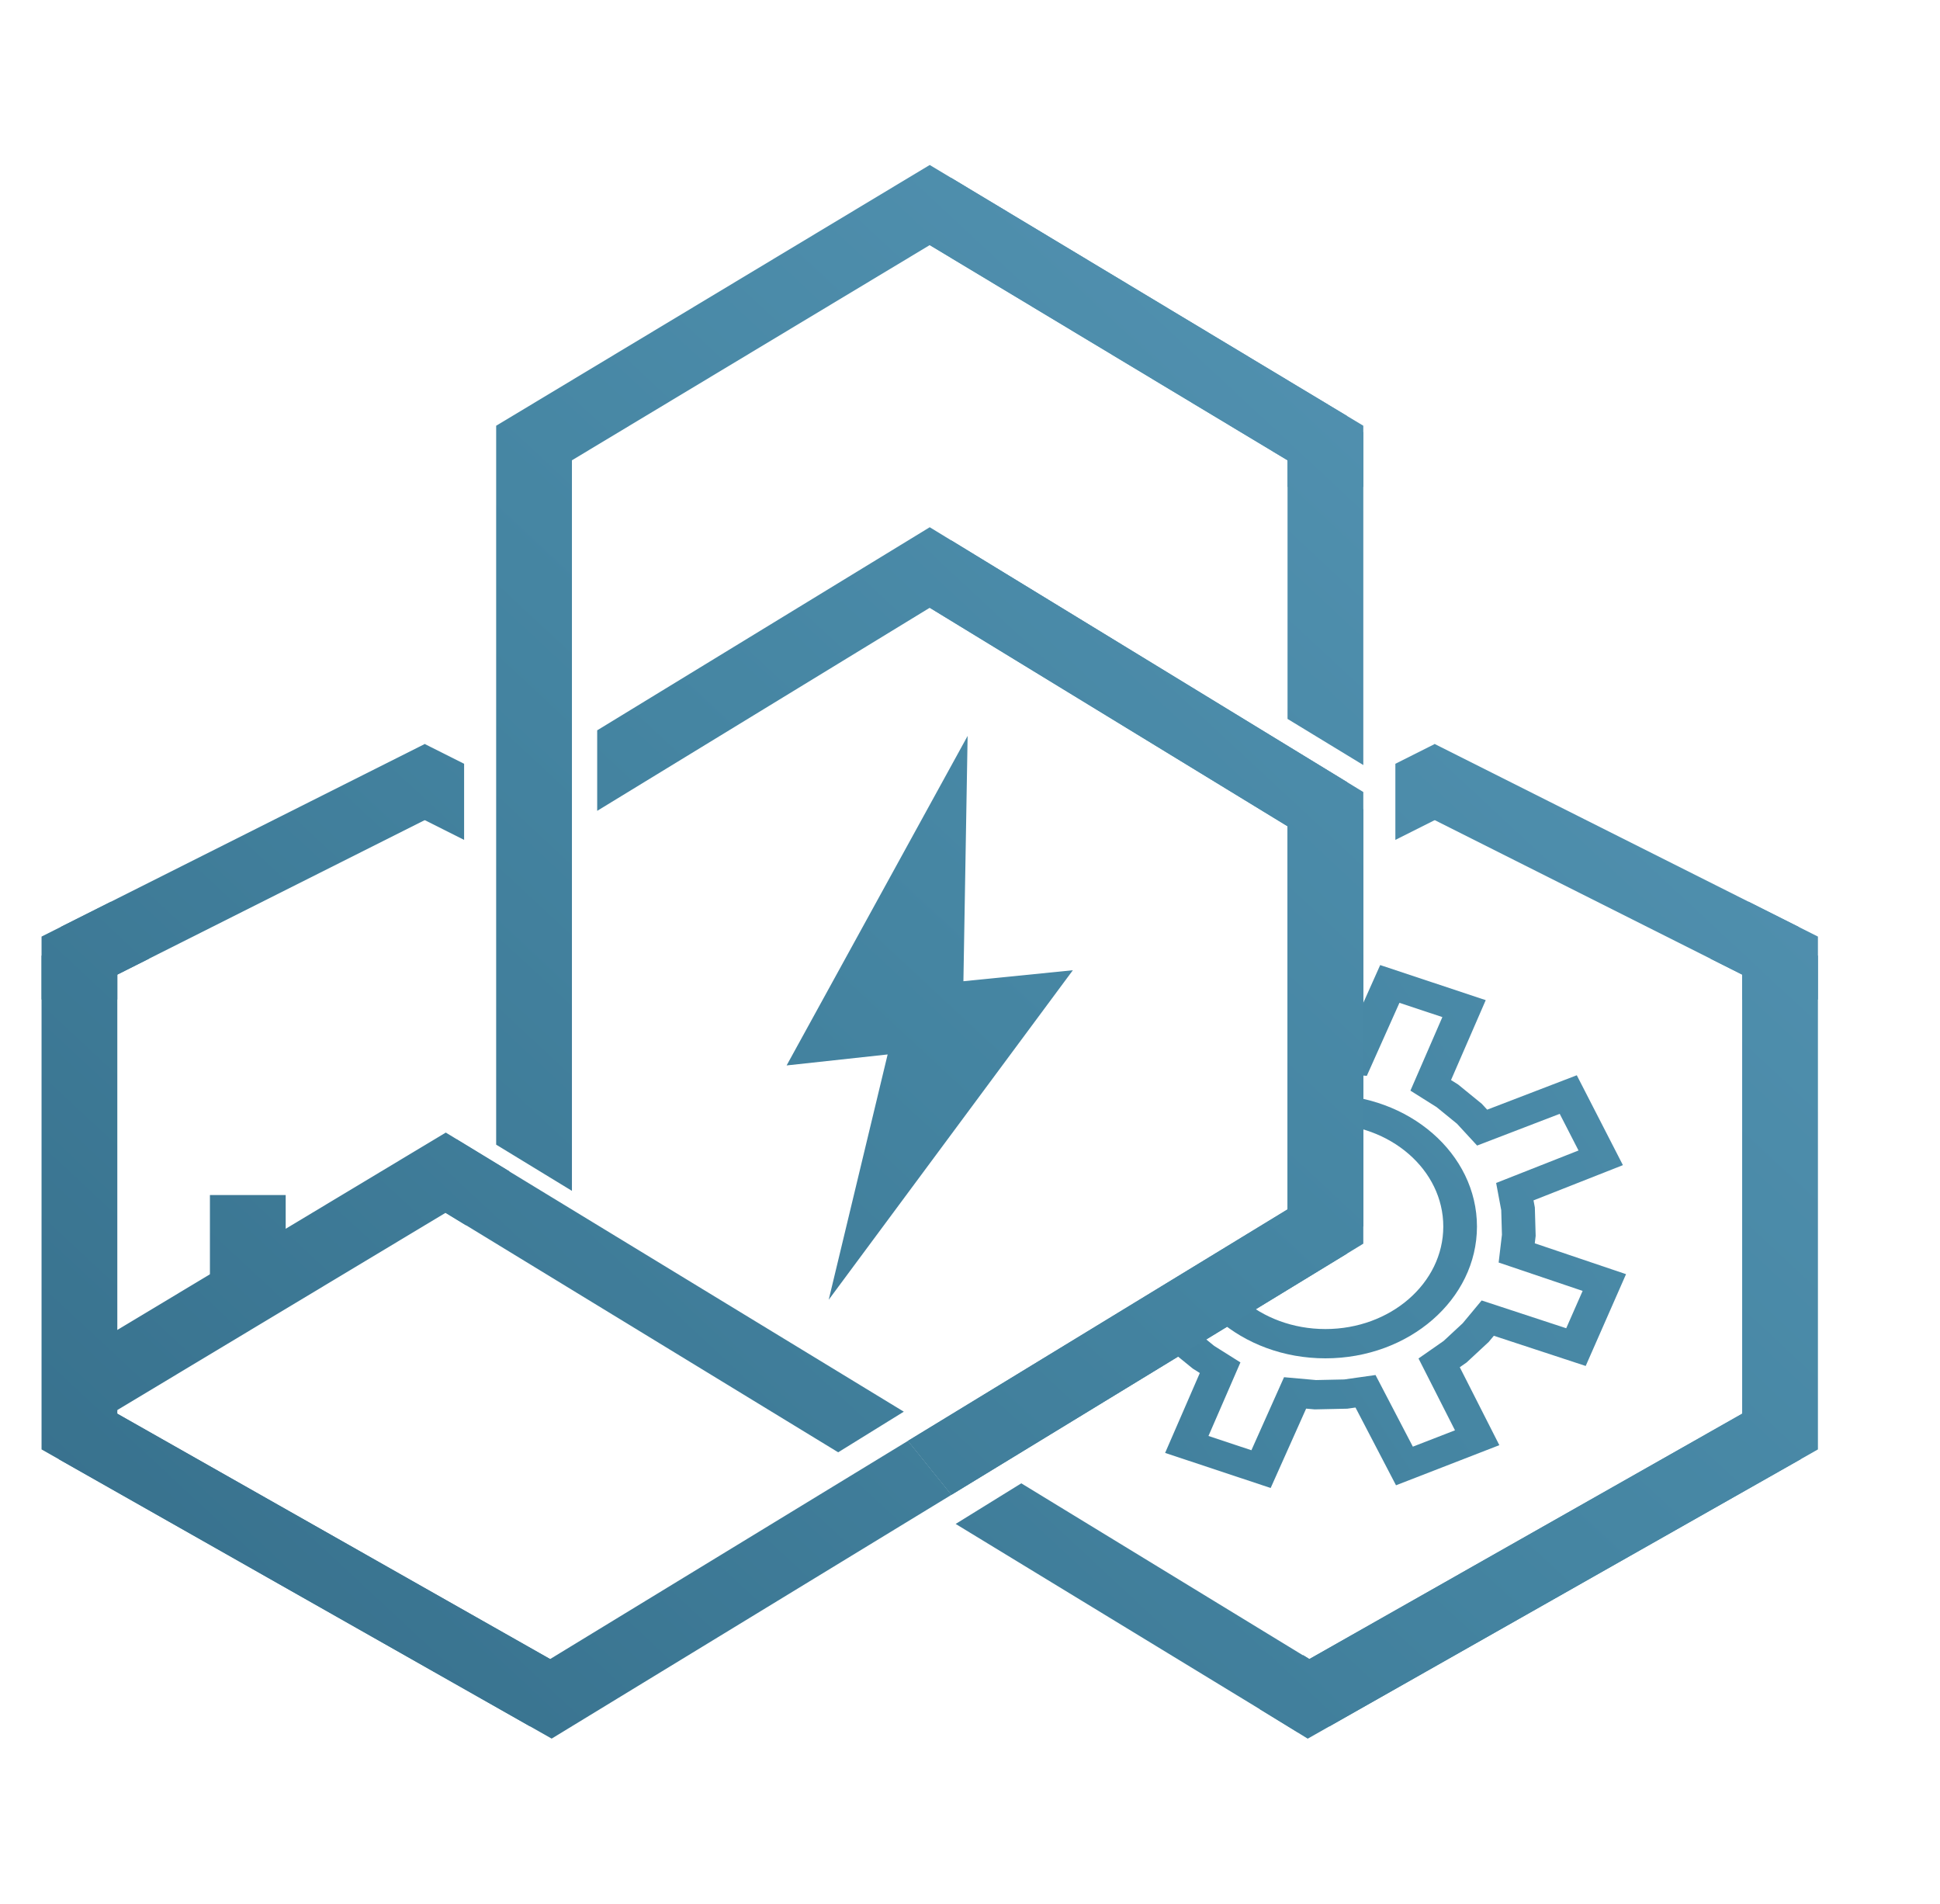
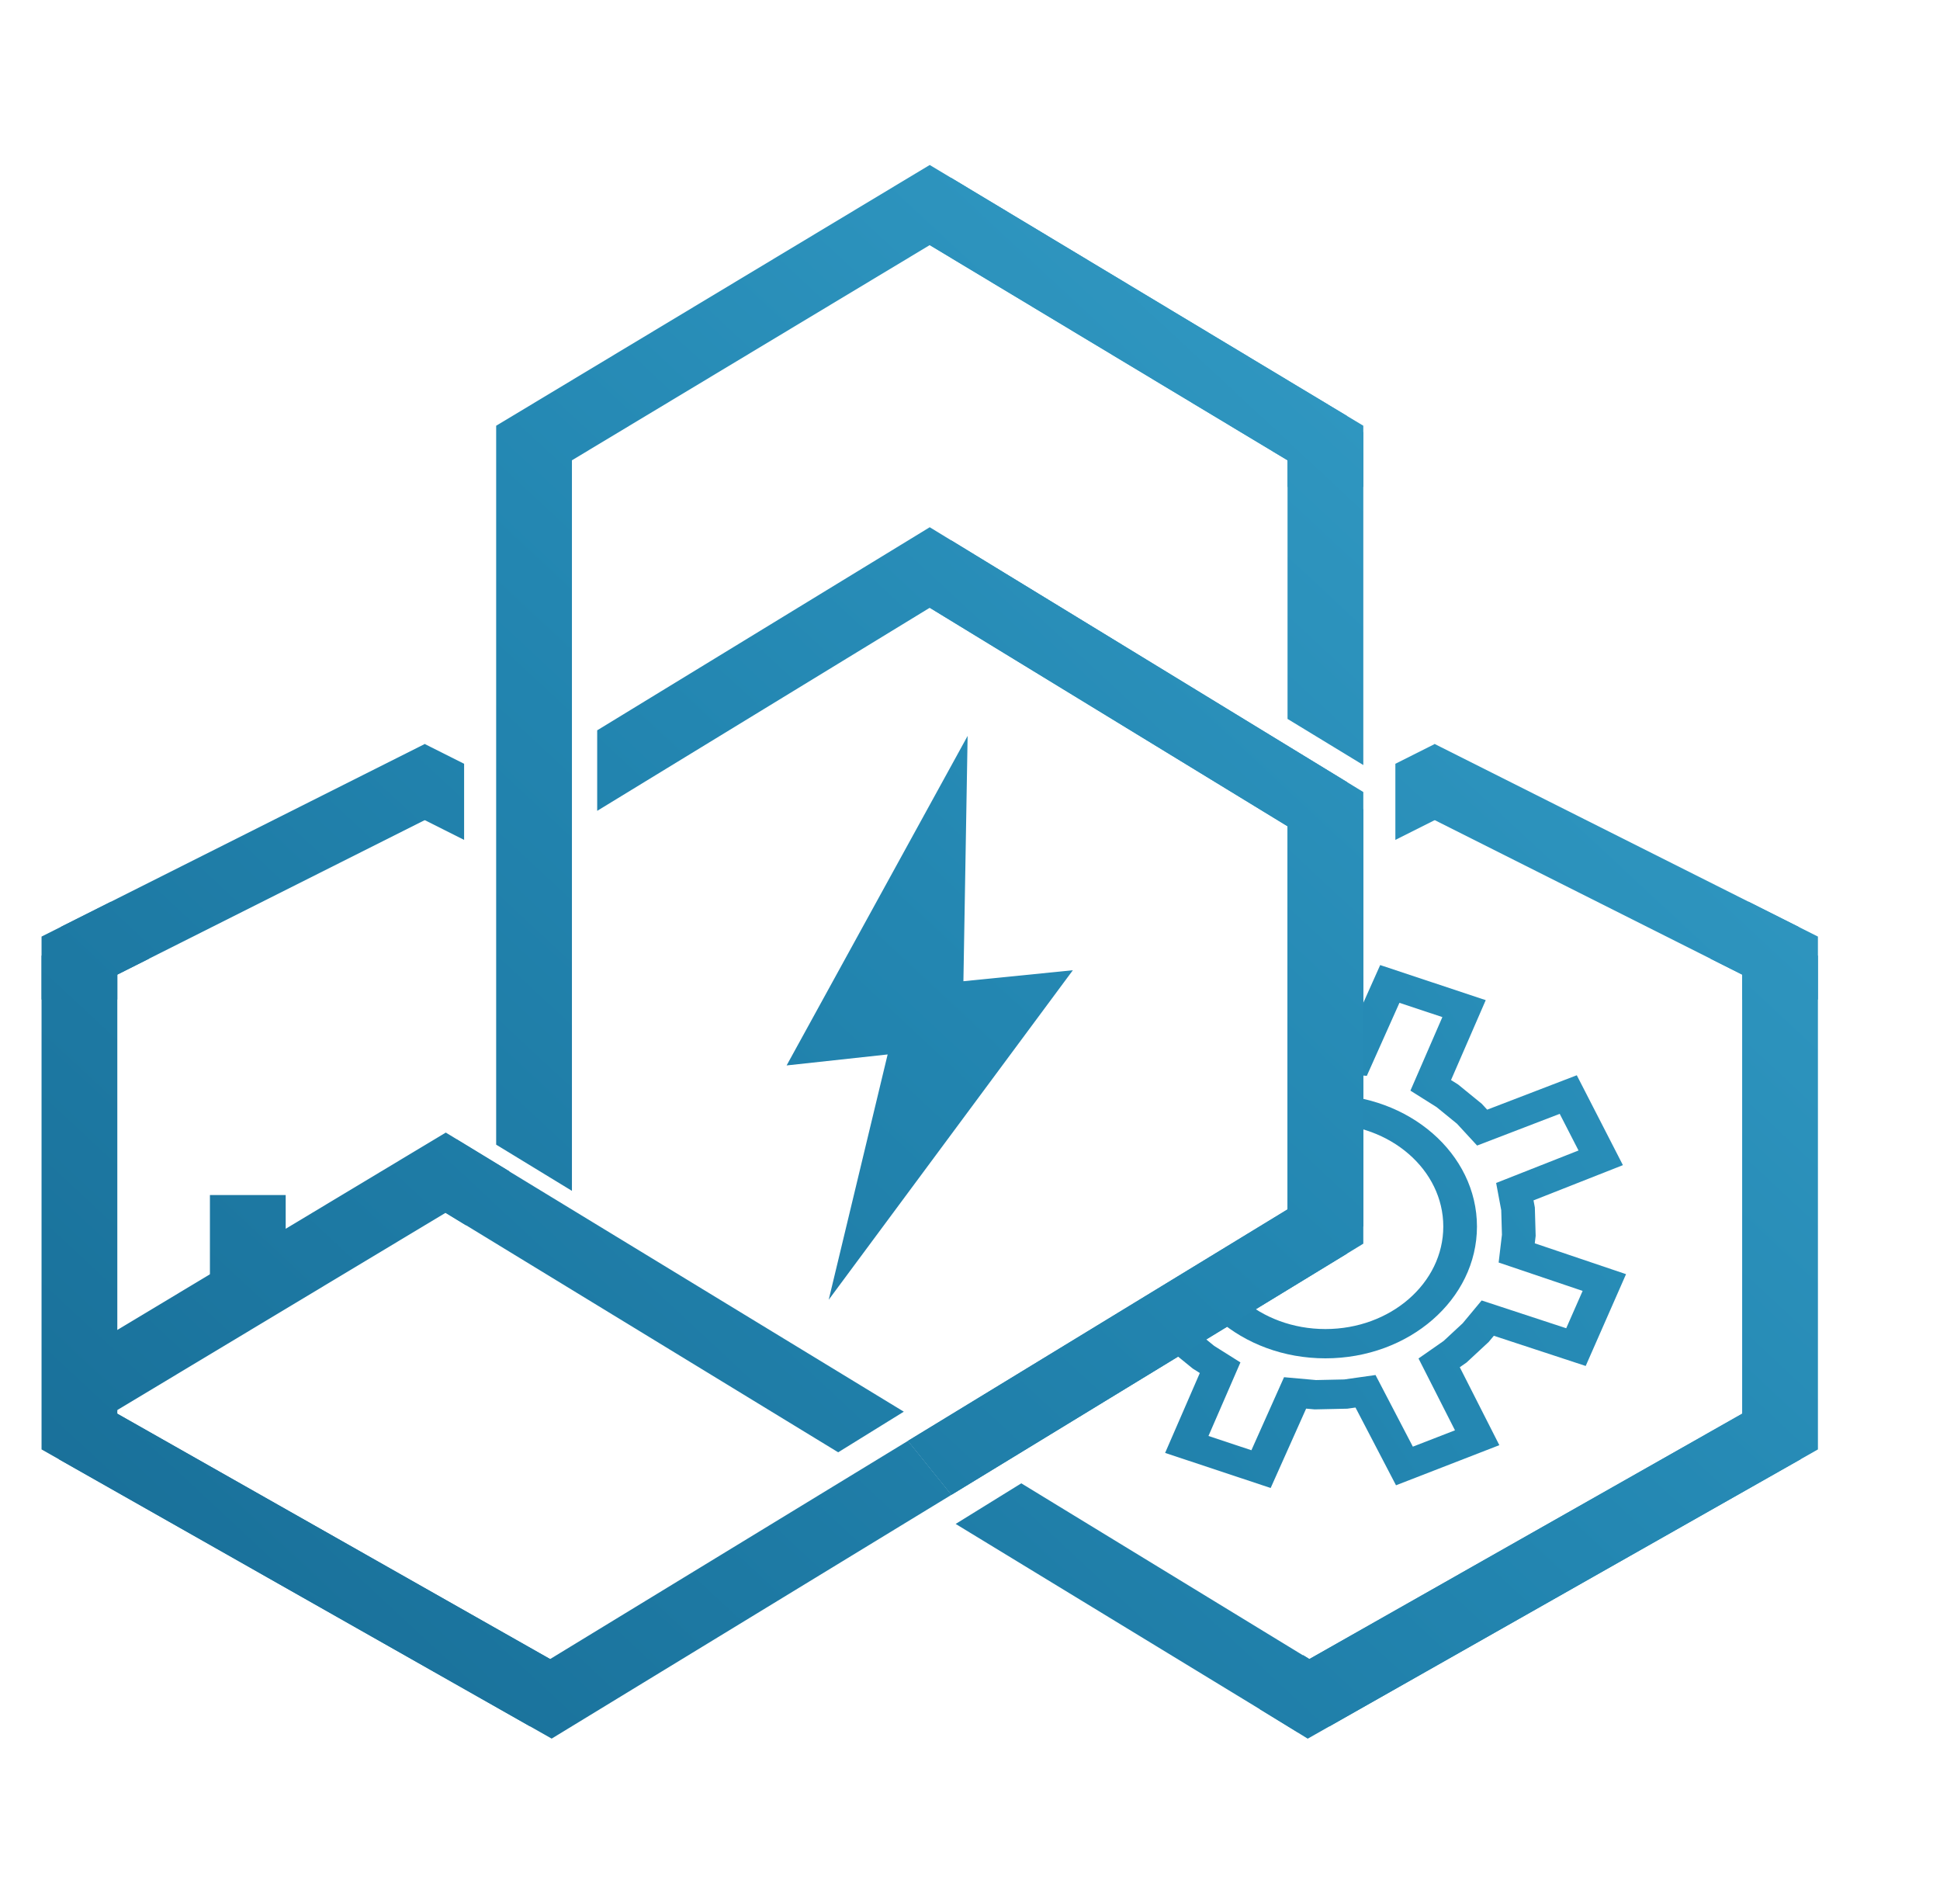
<svg xmlns="http://www.w3.org/2000/svg" viewBox="0 0 530 520" role="img" aria-labelledby="emblemTitle emblemDescription">
  <defs>
    <linearGradient id="triGridPngBlue" gradientUnits="userSpaceOnUse" x1="0" y1="430" x2="460" y2="0">
-       <stop offset="0%" stop-color="#356D89" />
-       <stop offset="50%" stop-color="#4585A2" />
-       <stop offset="100%" stop-color="#5998B8" />
+       <stop offset="0%" stop-color="#176B94" />
+       <stop offset="50%" stop-color="#2386B1" />
+       <stop offset="100%" stop-color="#39A3CC" />
    </linearGradient>
    <clipPath id="cutDarkGreenAtLeft">
      <rect x="151" y="0" width="309" height="430" />
    </clipPath>
    <clipPath id="cutDarkBlueAboveBlue">
      <polygon points="0,0 460,0 460,501.1 0,178.6" />
    </clipPath>
    <clipPath id="leftRoofVerticalInnerEnd">
      <rect x="0" y="0" width="110.534" height="430" />
    </clipPath>
    <clipPath id="leftRoofRightHalfBothVerticalEnds">
      <rect x="109.534" y="0" width="9.851" height="430" />
    </clipPath>
    <clipPath id="rightRoofVerticalInnerEnd">
      <rect x="349.466" y="0" width="110.534" height="430" />
    </clipPath>
    <clipPath id="rightRoofLeftHalfVerticalEnd">
      <rect x="340.615" y="0" width="9.851" height="430" />
    </clipPath>
    <clipPath id="engineeringInsideRightField">
      <polygon points="324,176 342,164 432,216 432,346 320,419 230,355.9 324,290" />
    </clipPath>
  </defs>
  <g transform="translate(24 45)">
    <g transform="translate(230 0) scale(1.15 1) translate(-230 0)">
      <g data-symbol="engineering-cog" fill="none" stroke="url(#triGridPngBlue)" stroke-width="8" stroke-linejoin="miter" clip-path="url(#engineeringInsideRightField)">
        <g transform="translate(-2 -14)" stroke="url(#triGridPngBlue)">
          <g transform="rotate(13 326 304)">
            <path id="engineeringGearOutline" d="M318.0,258.7 L322.8,258.1 L326.0,236.0 L344.7,238.6 L341.7,260.8 L346.2,262.7 L352.4,266.3 L356.2,269.3 L374.1,255.9 L385.5,271.0 L367.7,284.6 L369.5,289.0 L371.3,296.0 L371.9,300.8 L394.0,304.0 L391.4,322.7 L369.2,319.7 L367.3,324.2 L363.7,330.4 L360.7,334.2 L374.1,352.1 L359.0,363.5 L345.4,345.7 L341.0,347.5 L334.0,349.3 L329.2,349.9 L326.0,372.0 L307.3,369.4 L310.3,347.2 L305.8,345.3 L299.6,341.7 L295.8,338.7 L277.9,352.1 L266.5,337.0 L284.3,323.4 L282.5,319.0 L280.7,312.0 L280.1,307.2 L258.0,304.0 L260.6,285.3 L282.8,288.3 L284.7,283.8 L288.3,277.6 L291.3,273.8 L277.9,255.9 L293.0,244.5 L306.6,262.3 L311.0,260.5 Z" />
          </g>
          <circle cx="326" cy="304" r="32" />
        </g>
      </g>
      <g fill="none" stroke-width="18" stroke-linecap="butt" stroke-linejoin="miter">
        <path data-segment="UM-M-left-and-roof" d="M136 290 V76 L230 11 L324 76" stroke="url(#triGridPngBlue)" clip-path="url(#cutDarkBlueAboveBlue)" />
        <path data-segment="UM-a" d="M230 11 L324 76 V88" stroke="url(#triGridPngBlue)" />
        <polygon data-segment="UM-b" points="318,76 330,76 330,158.193 318,149.793" fill="url(#triGridPngBlue)" stroke="url(#triGridPngBlue)" stroke-width="6" />
        <path data-segment="M-a" d="M136 176 L230 110 L324 176" stroke="url(#triGridPngBlue)" clip-path="url(#cutDarkGreenAtLeft)" />
        <path data-segment="M-b" d="M230 110 L324 176 V290" stroke="url(#triGridPngBlue)" />
        <path data-segment="M-c" d="M324 176 V290 L230 355.9" stroke="url(#triGridPngBlue)" />
        <path data-segment="M-d" d="M324 290 L230 355.9" stroke="url(#triGridPngBlue)" />
        <path data-segment="M-chimney" d="M68 307.8 V281.4" stroke="url(#triGridPngBlue)" />
        <path data-segment="M-roof-left" d="M28 335.4 L115 275.3 L125 282.3" stroke="url(#triGridPngBlue)" />
        <polygon data-segment="M-e" points="118.4,270.4 218.637,340.59 208.237,347.99 111.6,280.2" fill="url(#triGridPngBlue)" stroke="url(#triGridPngBlue)" stroke-width="6" />
        <path data-segment="L-a-corner" d="M40 209.067 L28 216 V228" stroke="url(#triGridPngBlue)" />
        <path data-segment="L-roof-left" d="M114.537 166.001 L28 216" stroke="url(#triGridPngBlue)" clip-path="url(#leftRoofVerticalInnerEnd)" />
        <path data-segment="L-roof-right" d="M123.888 176.607 L105.532 166.001" stroke="url(#triGridPngBlue)" clip-path="url(#leftRoofRightHalfBothVerticalEnds)" />
        <path data-segment="L-b" d="M28 216 V346 L140 419" stroke="url(#triGridPngBlue)" />
        <path data-segment="L-c" d="M28 346 L140 419 L230 355.9" stroke="url(#triGridPngBlue)" />
        <path data-segment="R-a-corner" d="M420 209.067 L432 216 V228" stroke="url(#triGridPngBlue)" />
        <path data-segment="R-roof-left" d="M336.112 176.607 L354.468 166.001" stroke="url(#triGridPngBlue)" clip-path="url(#rightRoofLeftHalfVerticalEnd)" />
        <path data-segment="R-roof-right" d="M345.463 166.001 L432 216" stroke="url(#triGridPngBlue)" clip-path="url(#rightRoofVerticalInnerEnd)" />
        <path data-segment="R-b" d="M432 216 V346 L320 419" stroke="url(#triGridPngBlue)" />
        <path data-segment="R-c" d="M432 346 L320 419 L313.5 414.4" stroke="url(#triGridPngBlue)" />
        <polygon data-segment="R-d" points="323.4,414.1 251.761,363.811 241.361,371.211 316.6,423.9" fill="url(#triGridPngBlue)" stroke="url(#triGridPngBlue)" stroke-width="6" />
      </g>
      <polygon data-symbol="flash" points="239,156 196,246 220,243 206,310 264,220 238,223" fill="url(#triGridPngBlue)" />
    </g>
  </g>
</svg>
